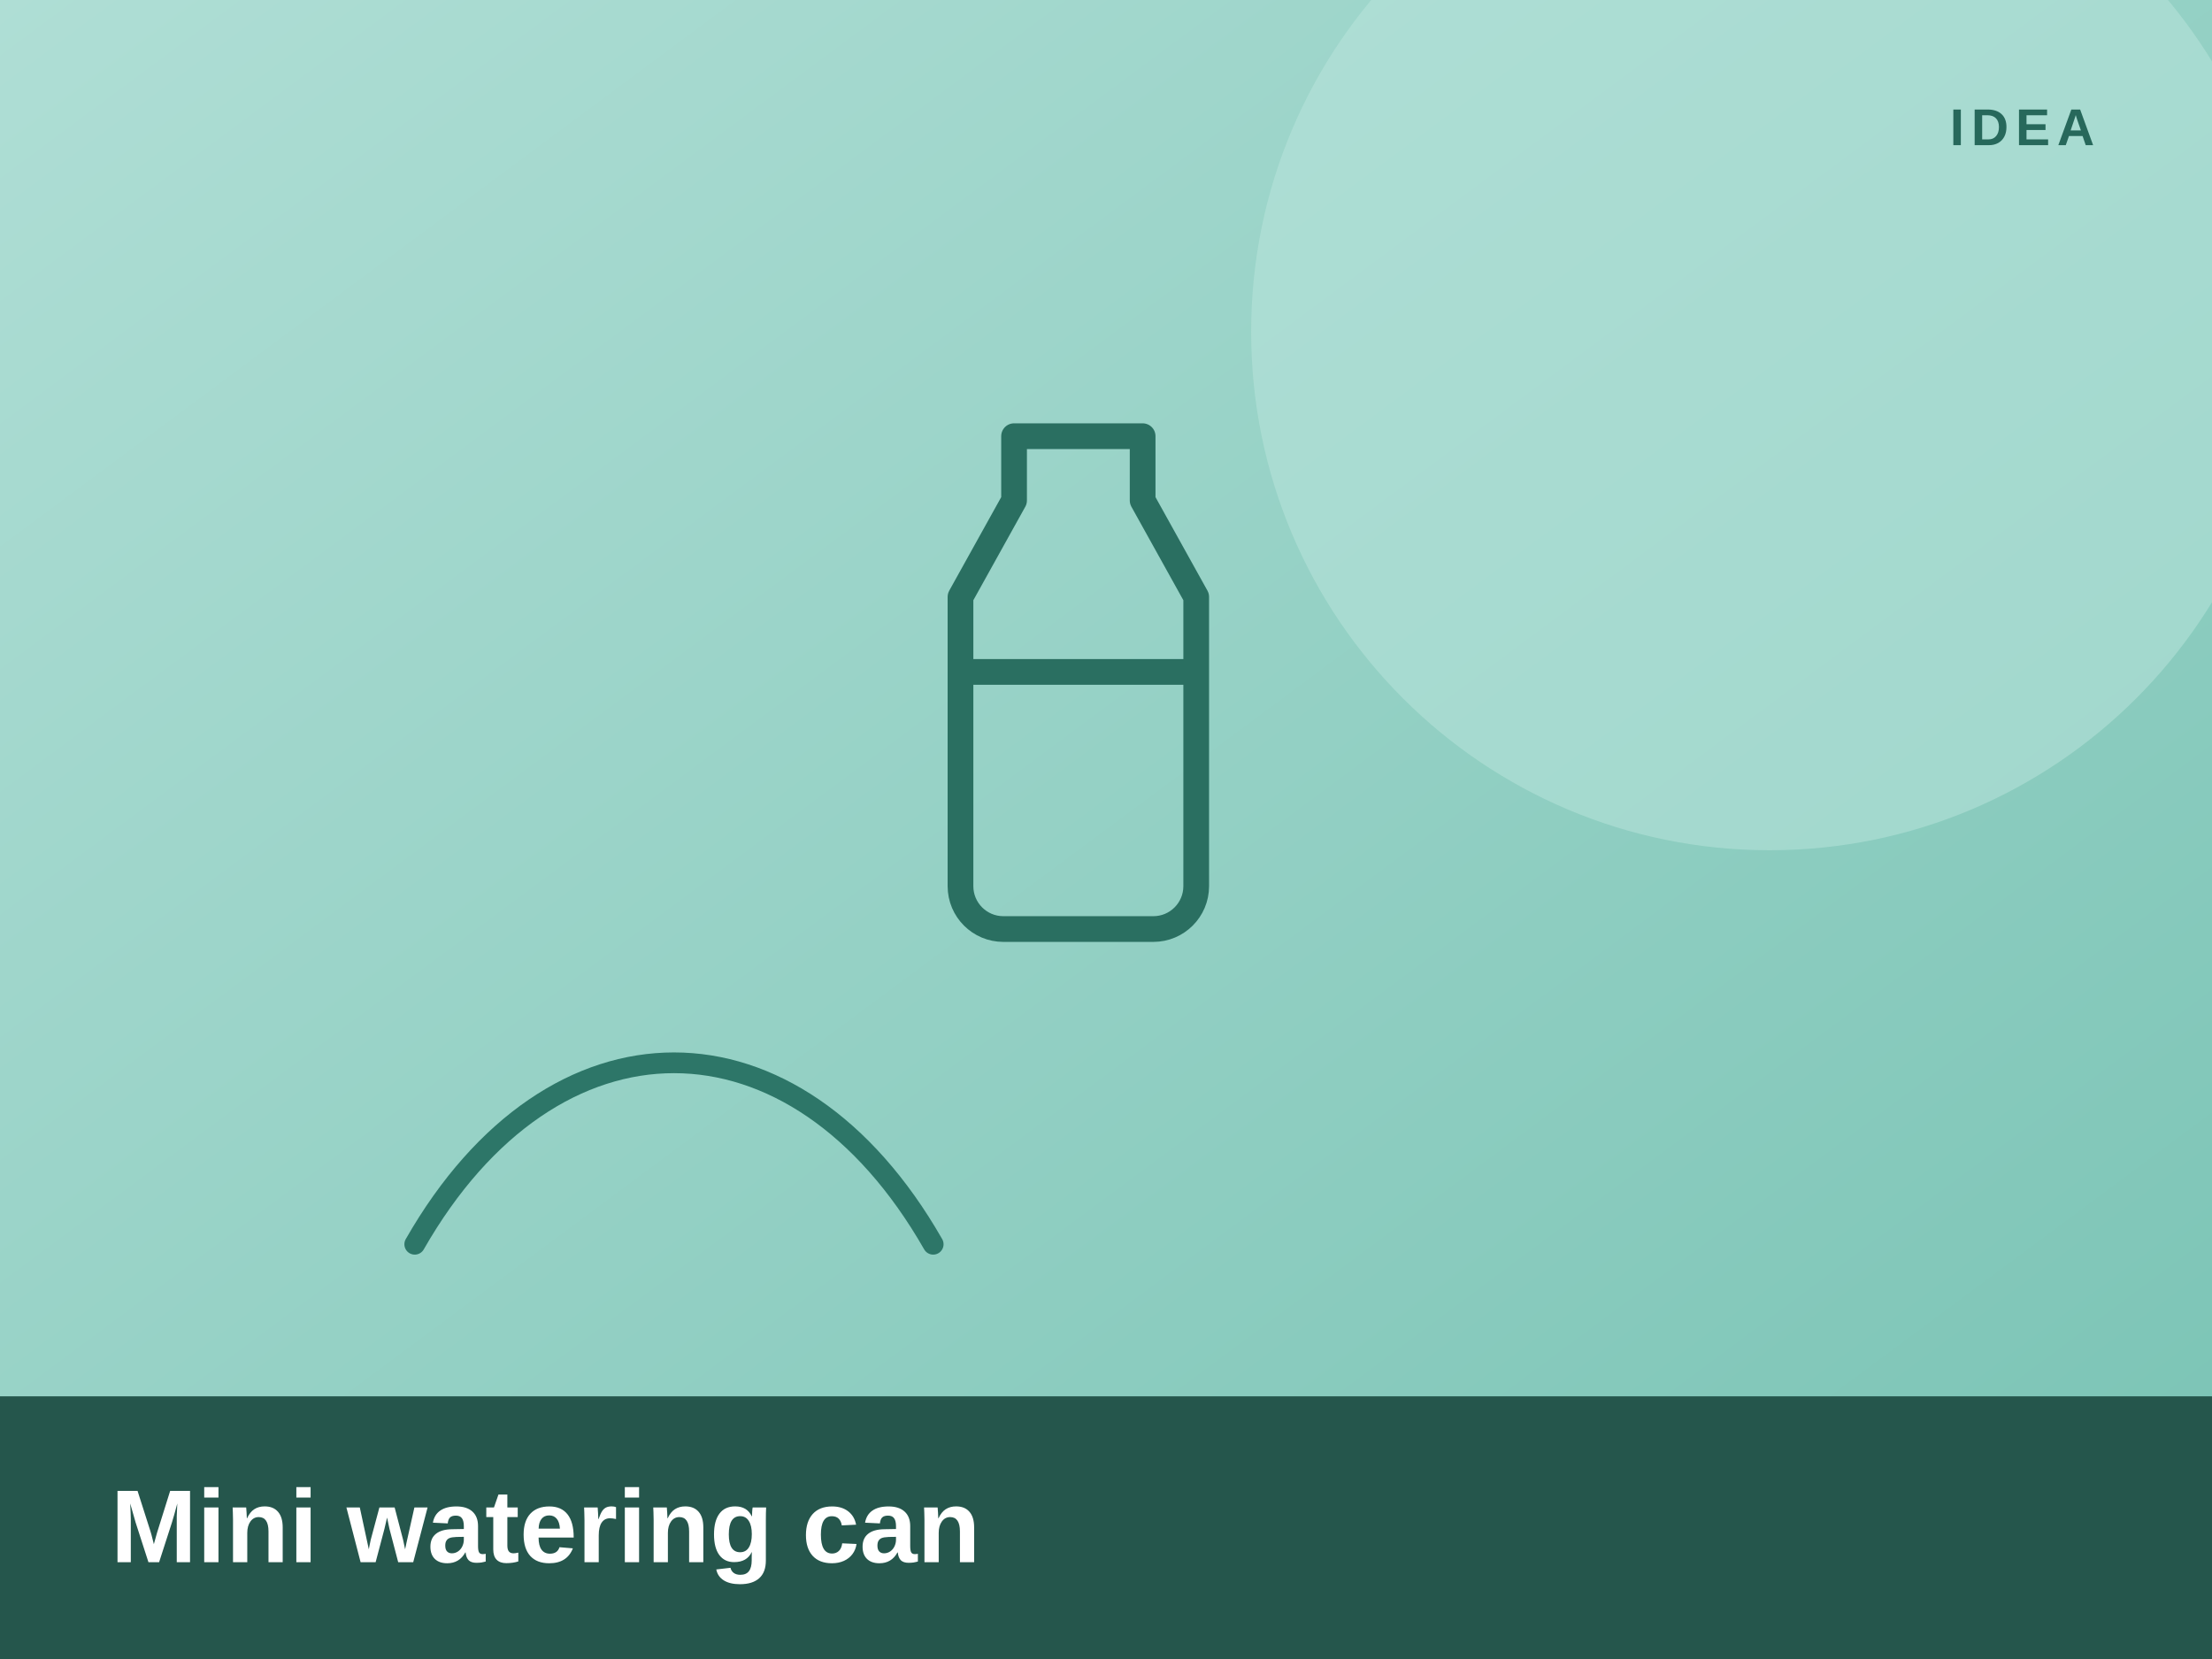
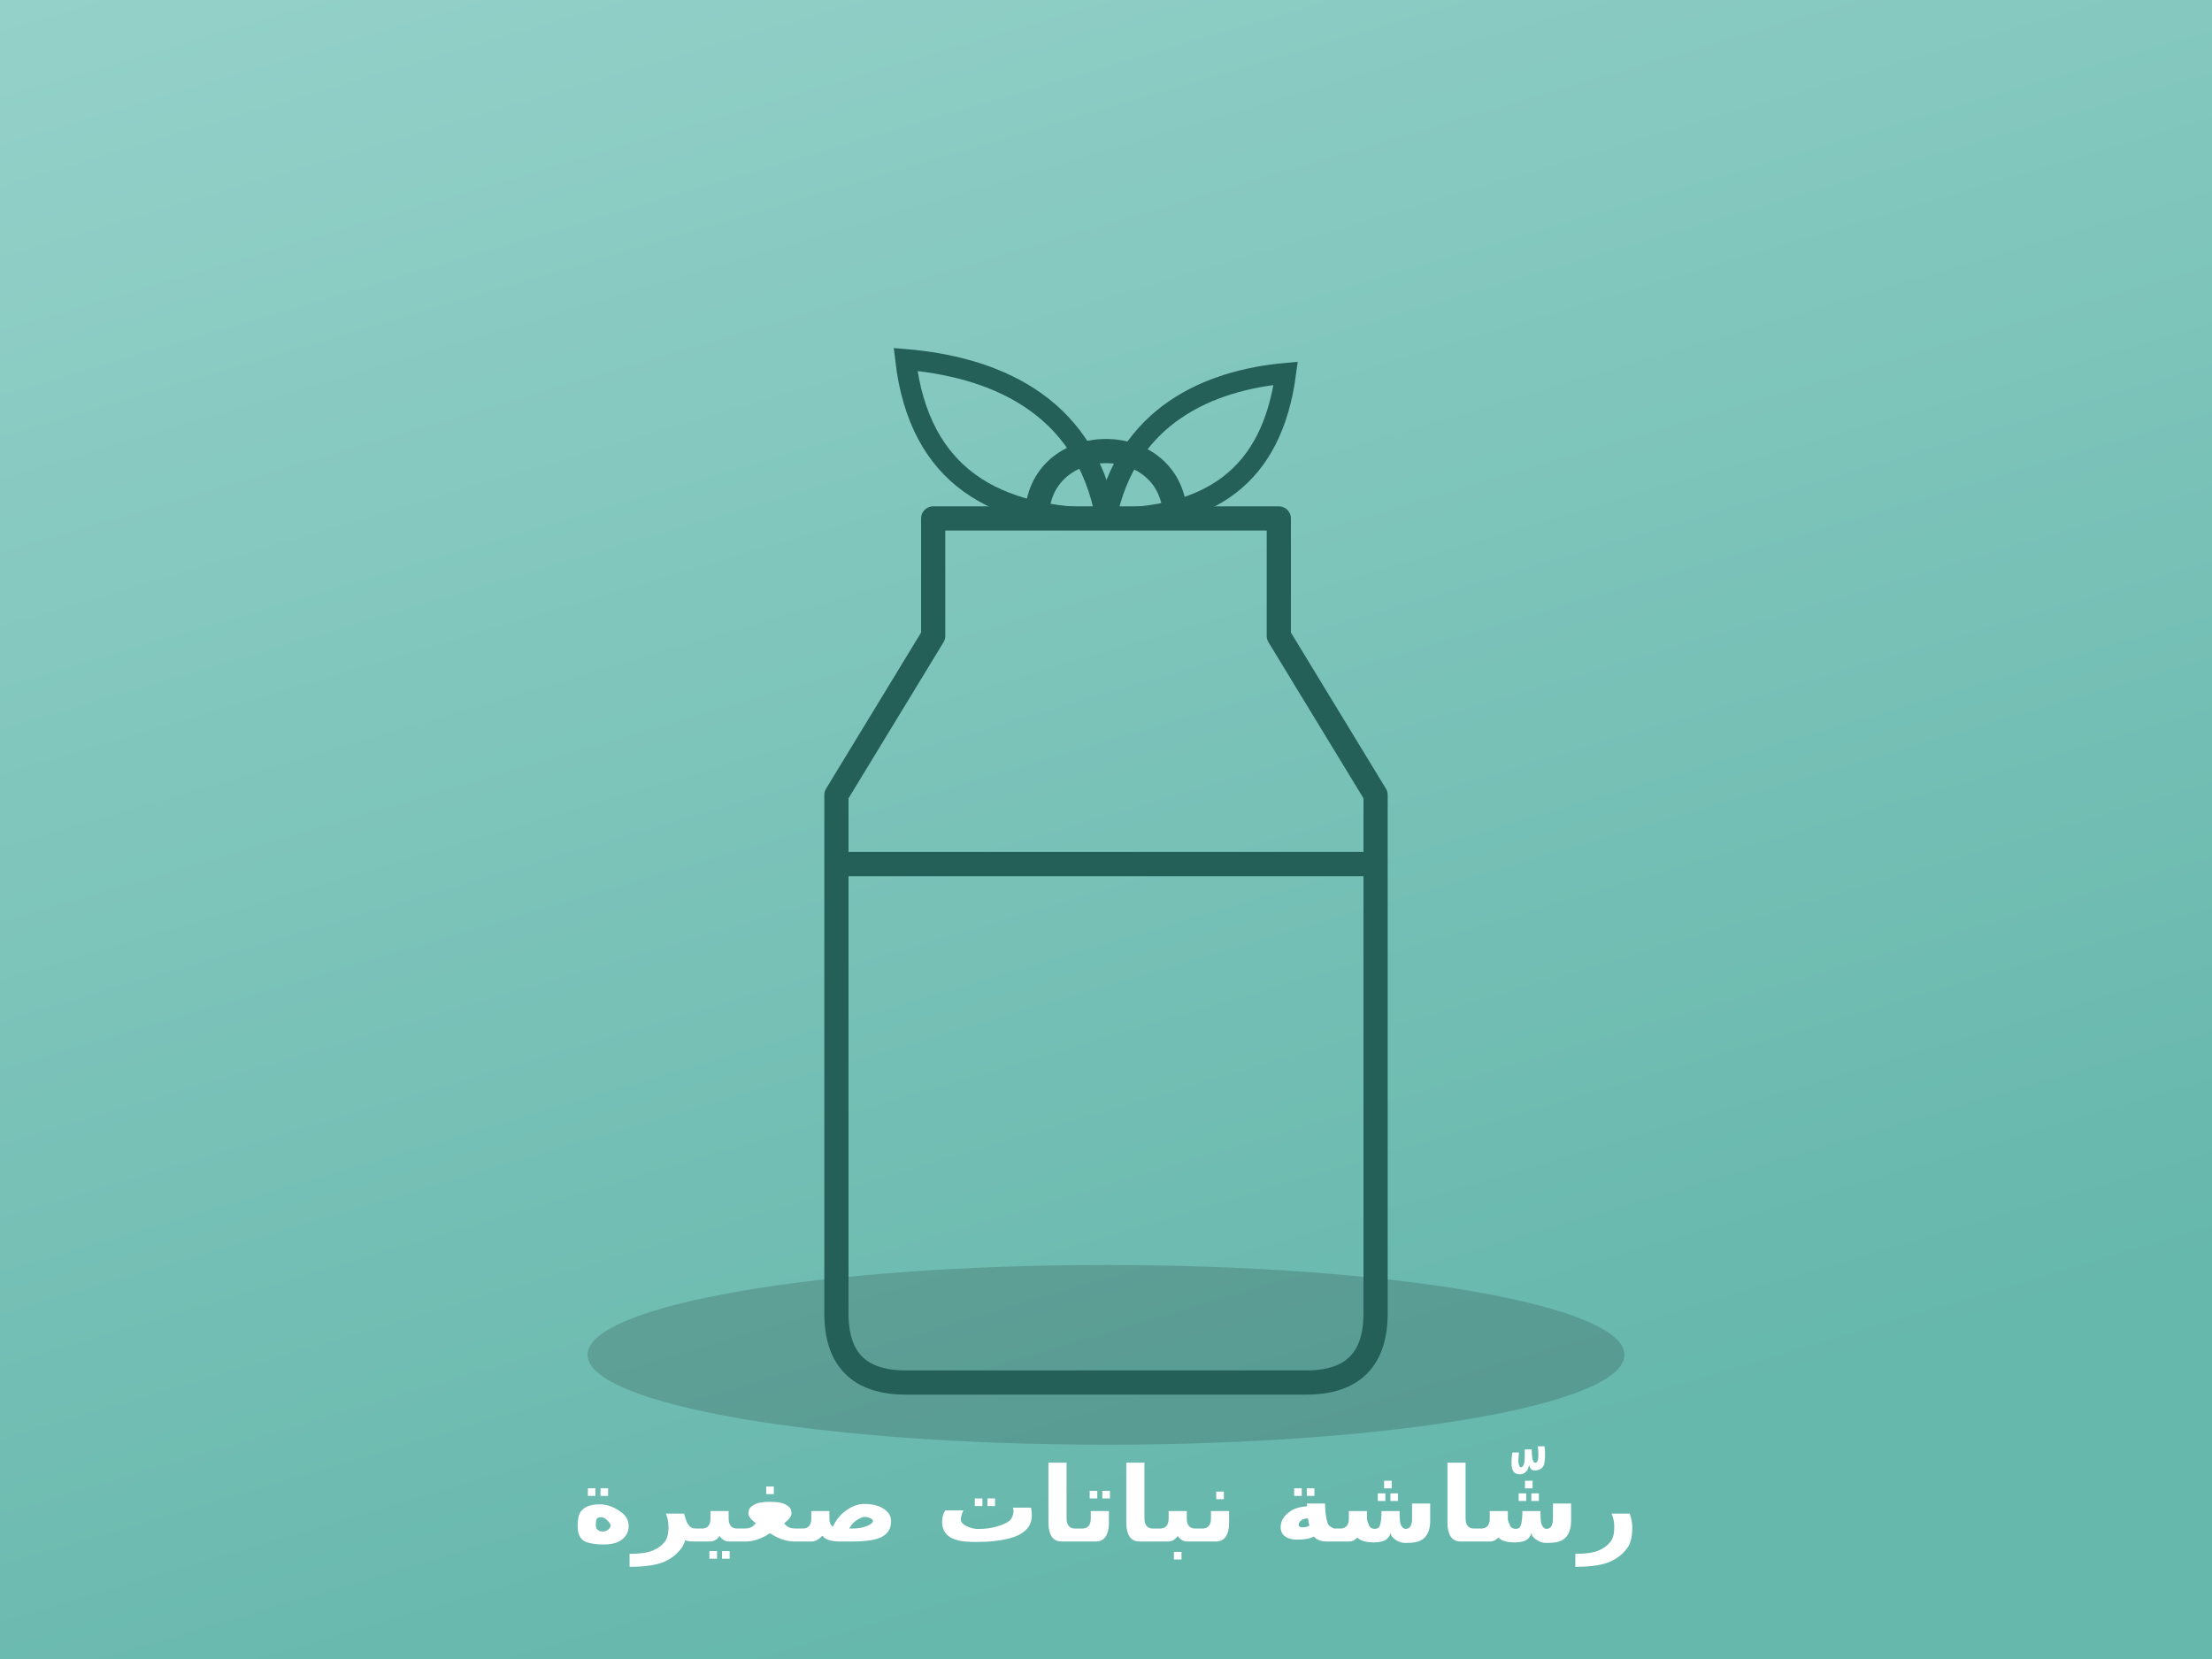
<svg xmlns="http://www.w3.org/2000/svg" width="640" height="480" viewBox="0 0 640 480">
  <defs>
-     <linearGradient id="g" x1="0" y1="0" x2="1" y2="1">
-       <stop offset="0" stop-color="hsl(168 42% 78%)" />
-       <stop offset="1" stop-color="hsl(168 38% 62%)" />
+     <linearGradient id="g" x1="0" y1="0" x2="0.4" y2="1">
+       <stop offset="0" stop-color="hsl(172 40% 70%)" />
+       <stop offset="1" stop-color="hsl(172 36% 56%)" />
    </linearGradient>
  </defs>
  <rect width="640" height="480" fill="url(#g)" />
-   <circle cx="512" cy="96" r="150" fill="hsl(168 45% 82%)" opacity="0.5" />
-   <g transform="translate(250 120) scale(3.1)" fill="none" stroke="hsl(168 45% 30%)" stroke-width="2.4" stroke-linejoin="round">
-     <path d="M14 2h12v6l5 9v27a4 4 0 0 1-4 4H13a4 4 0 0 1-4-4V17l5-9z" />
-     <path d="M9 24h22" />
+   <ellipse cx="320" cy="392" rx="150" ry="26" fill="rgba(0,0,0,0.16)" />
+   <g fill="none" stroke="hsl(172 45% 26%)" stroke-width="7" stroke-linejoin="round">
+     <path d="M270 150h100v34l28 46v150q0 20 -20 20H262q-20 0 -20 -20V230l28 -46z" />
+     <path d="M244 250h152" />
+     <path d="M300 150c0 -26 40 -26 40 0" />
  </g>
-   <path d="M120 360c40-70 110-70 150 0" fill="none" stroke="hsl(168 45% 32%)" stroke-width="6" stroke-linecap="round" />
-   <rect x="0" y="404" width="640" height="76" fill="hsl(168 40% 24%)" />
-   <text x="32" y="452" fill="#fff" font-family="'Segoe UI',Arial,sans-serif" font-size="30" font-weight="700">Mini watering can</text>
-   <text x="606" y="42" text-anchor="end" fill="hsl(168 45% 28%)" font-family="Arial,sans-serif" font-size="15" font-weight="700" letter-spacing="2">IDEA</text>
+   <g fill="none" stroke="hsl(172 45% 26%)" stroke-width="6" stroke-linecap="round">
+     <path d="M320 150c-6 -34 -34 -44 -58 -46c4 34 26 46 58 46z" />
+     <path d="M320 150c6 -30 30 -40 52 -42c-4 30 -22 42 -52 42z" />
+   </g>
+   <text x="320" y="446" fill="#fff" font-family="'Segoe UI',Tahoma,Arial,sans-serif" font-size="30" font-weight="700" text-anchor="middle" direction="rtl">رشّاشة نباتات صغيرة</text>
</svg>
